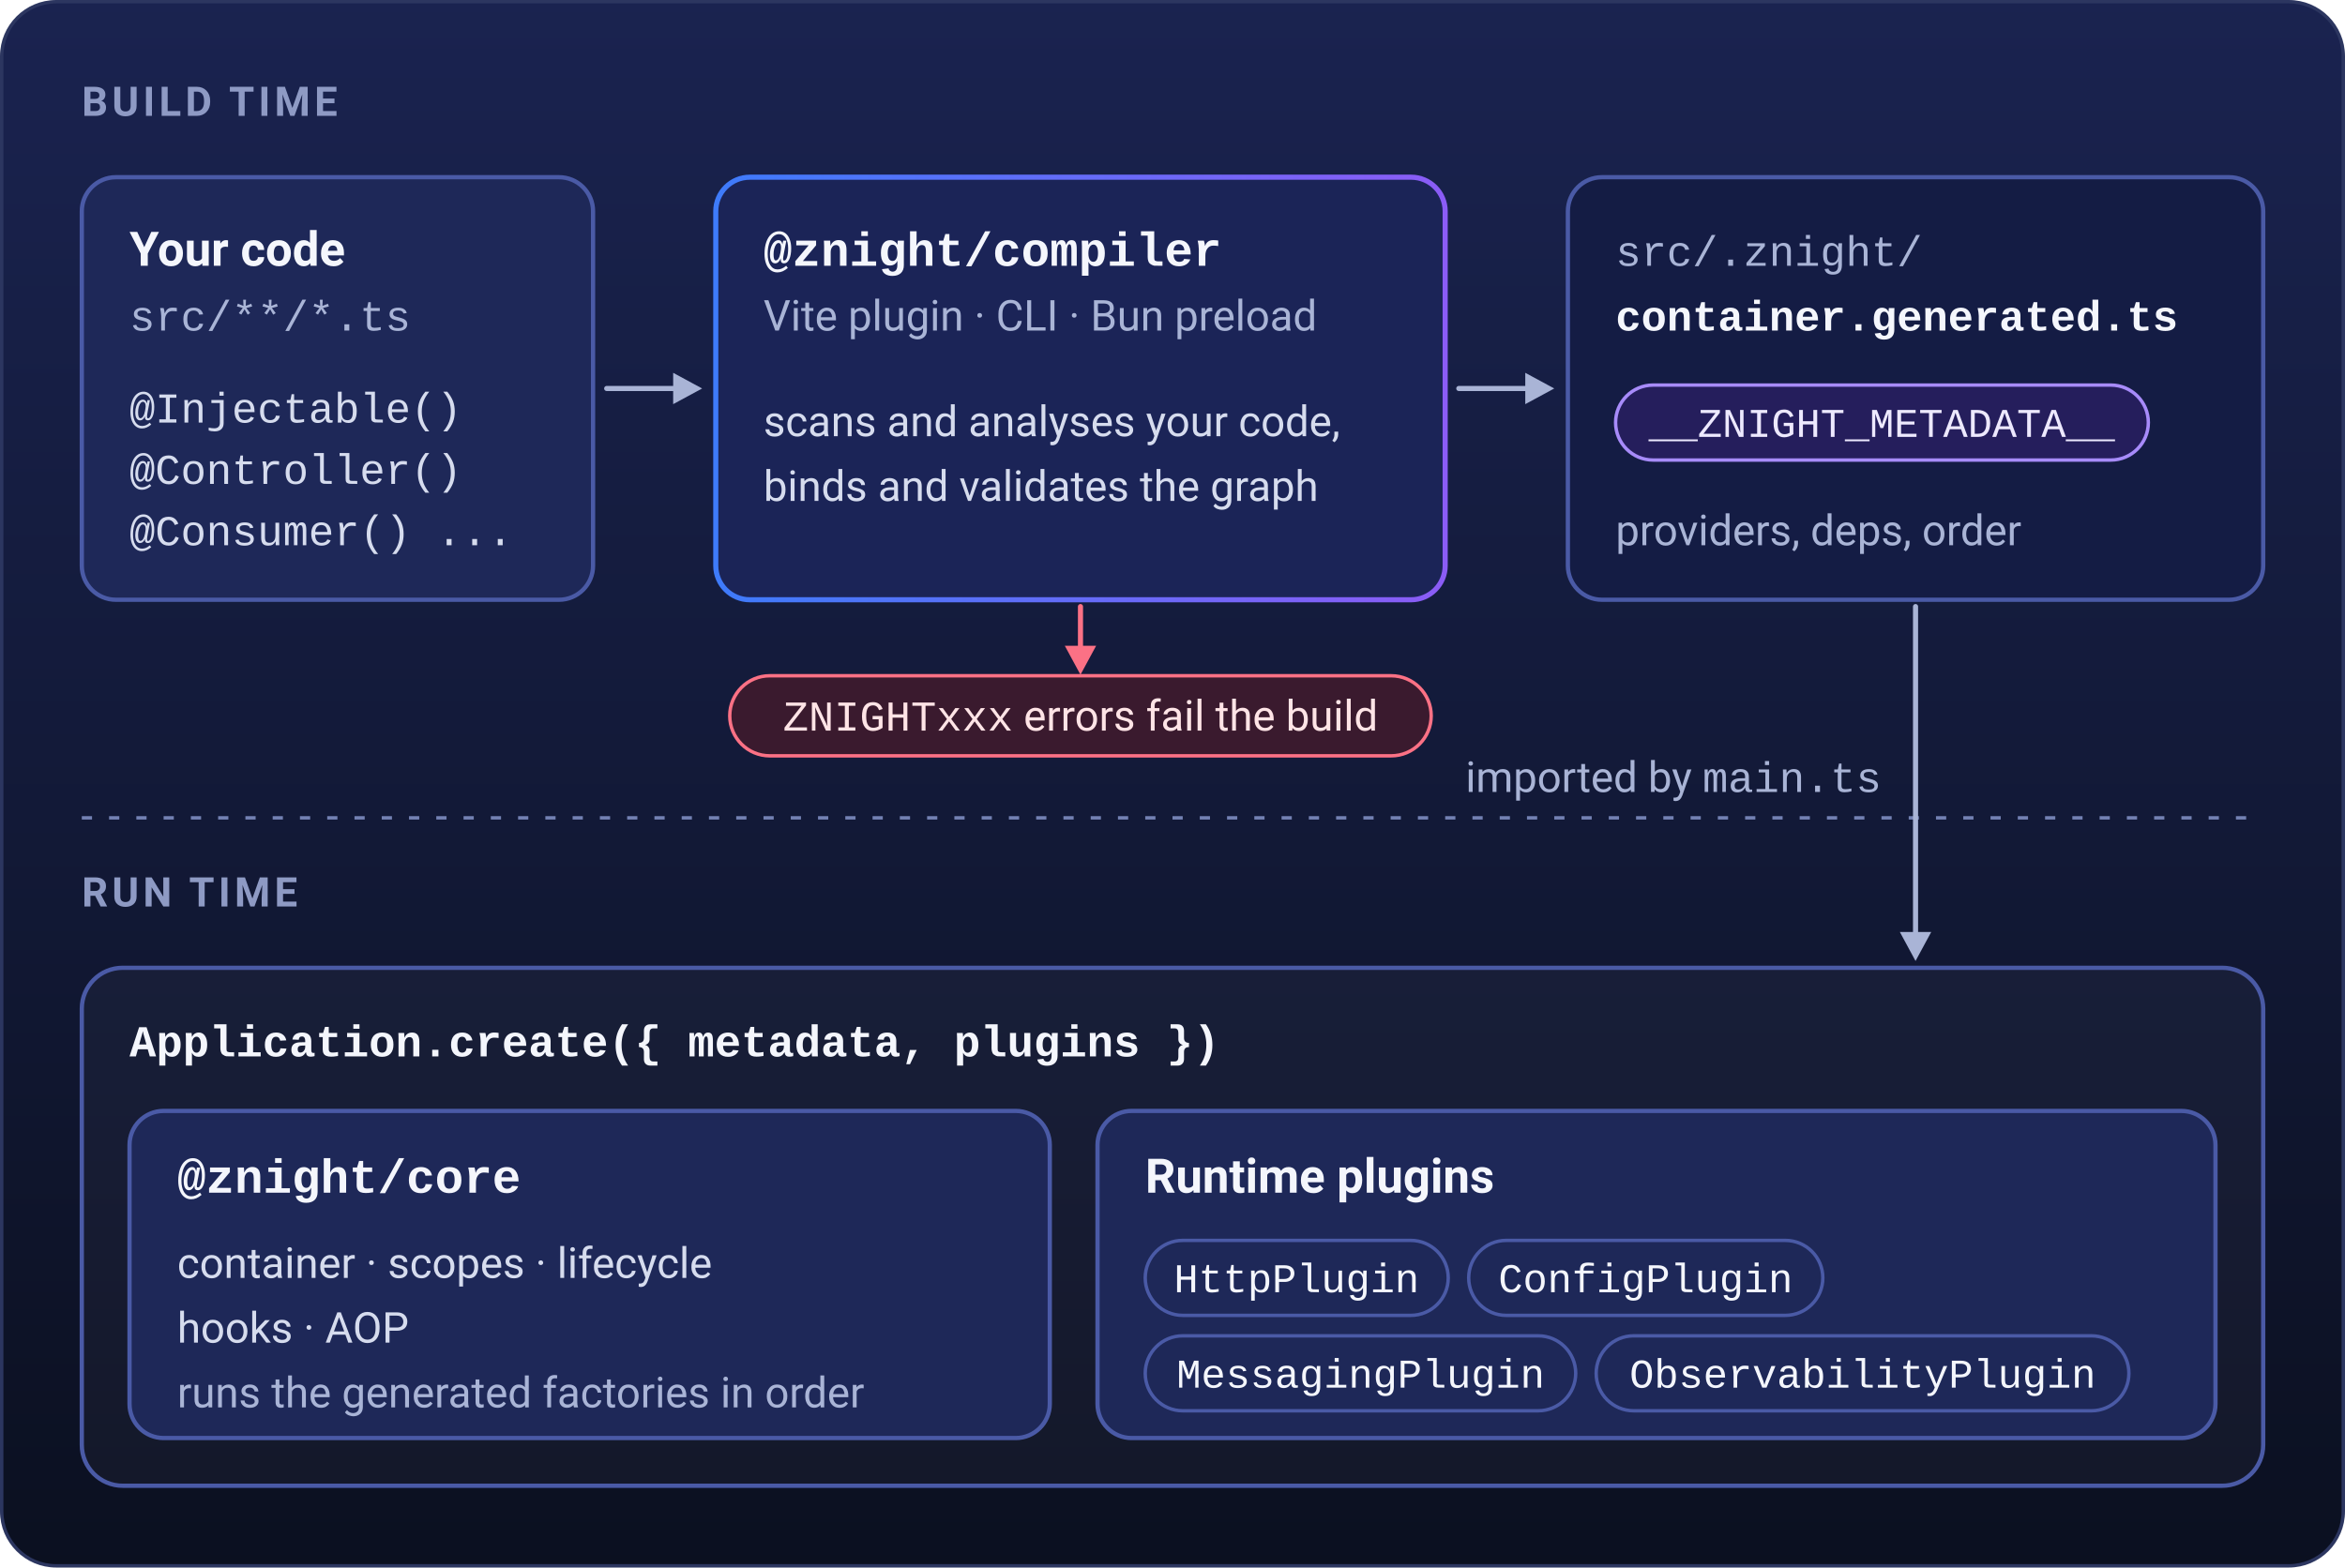
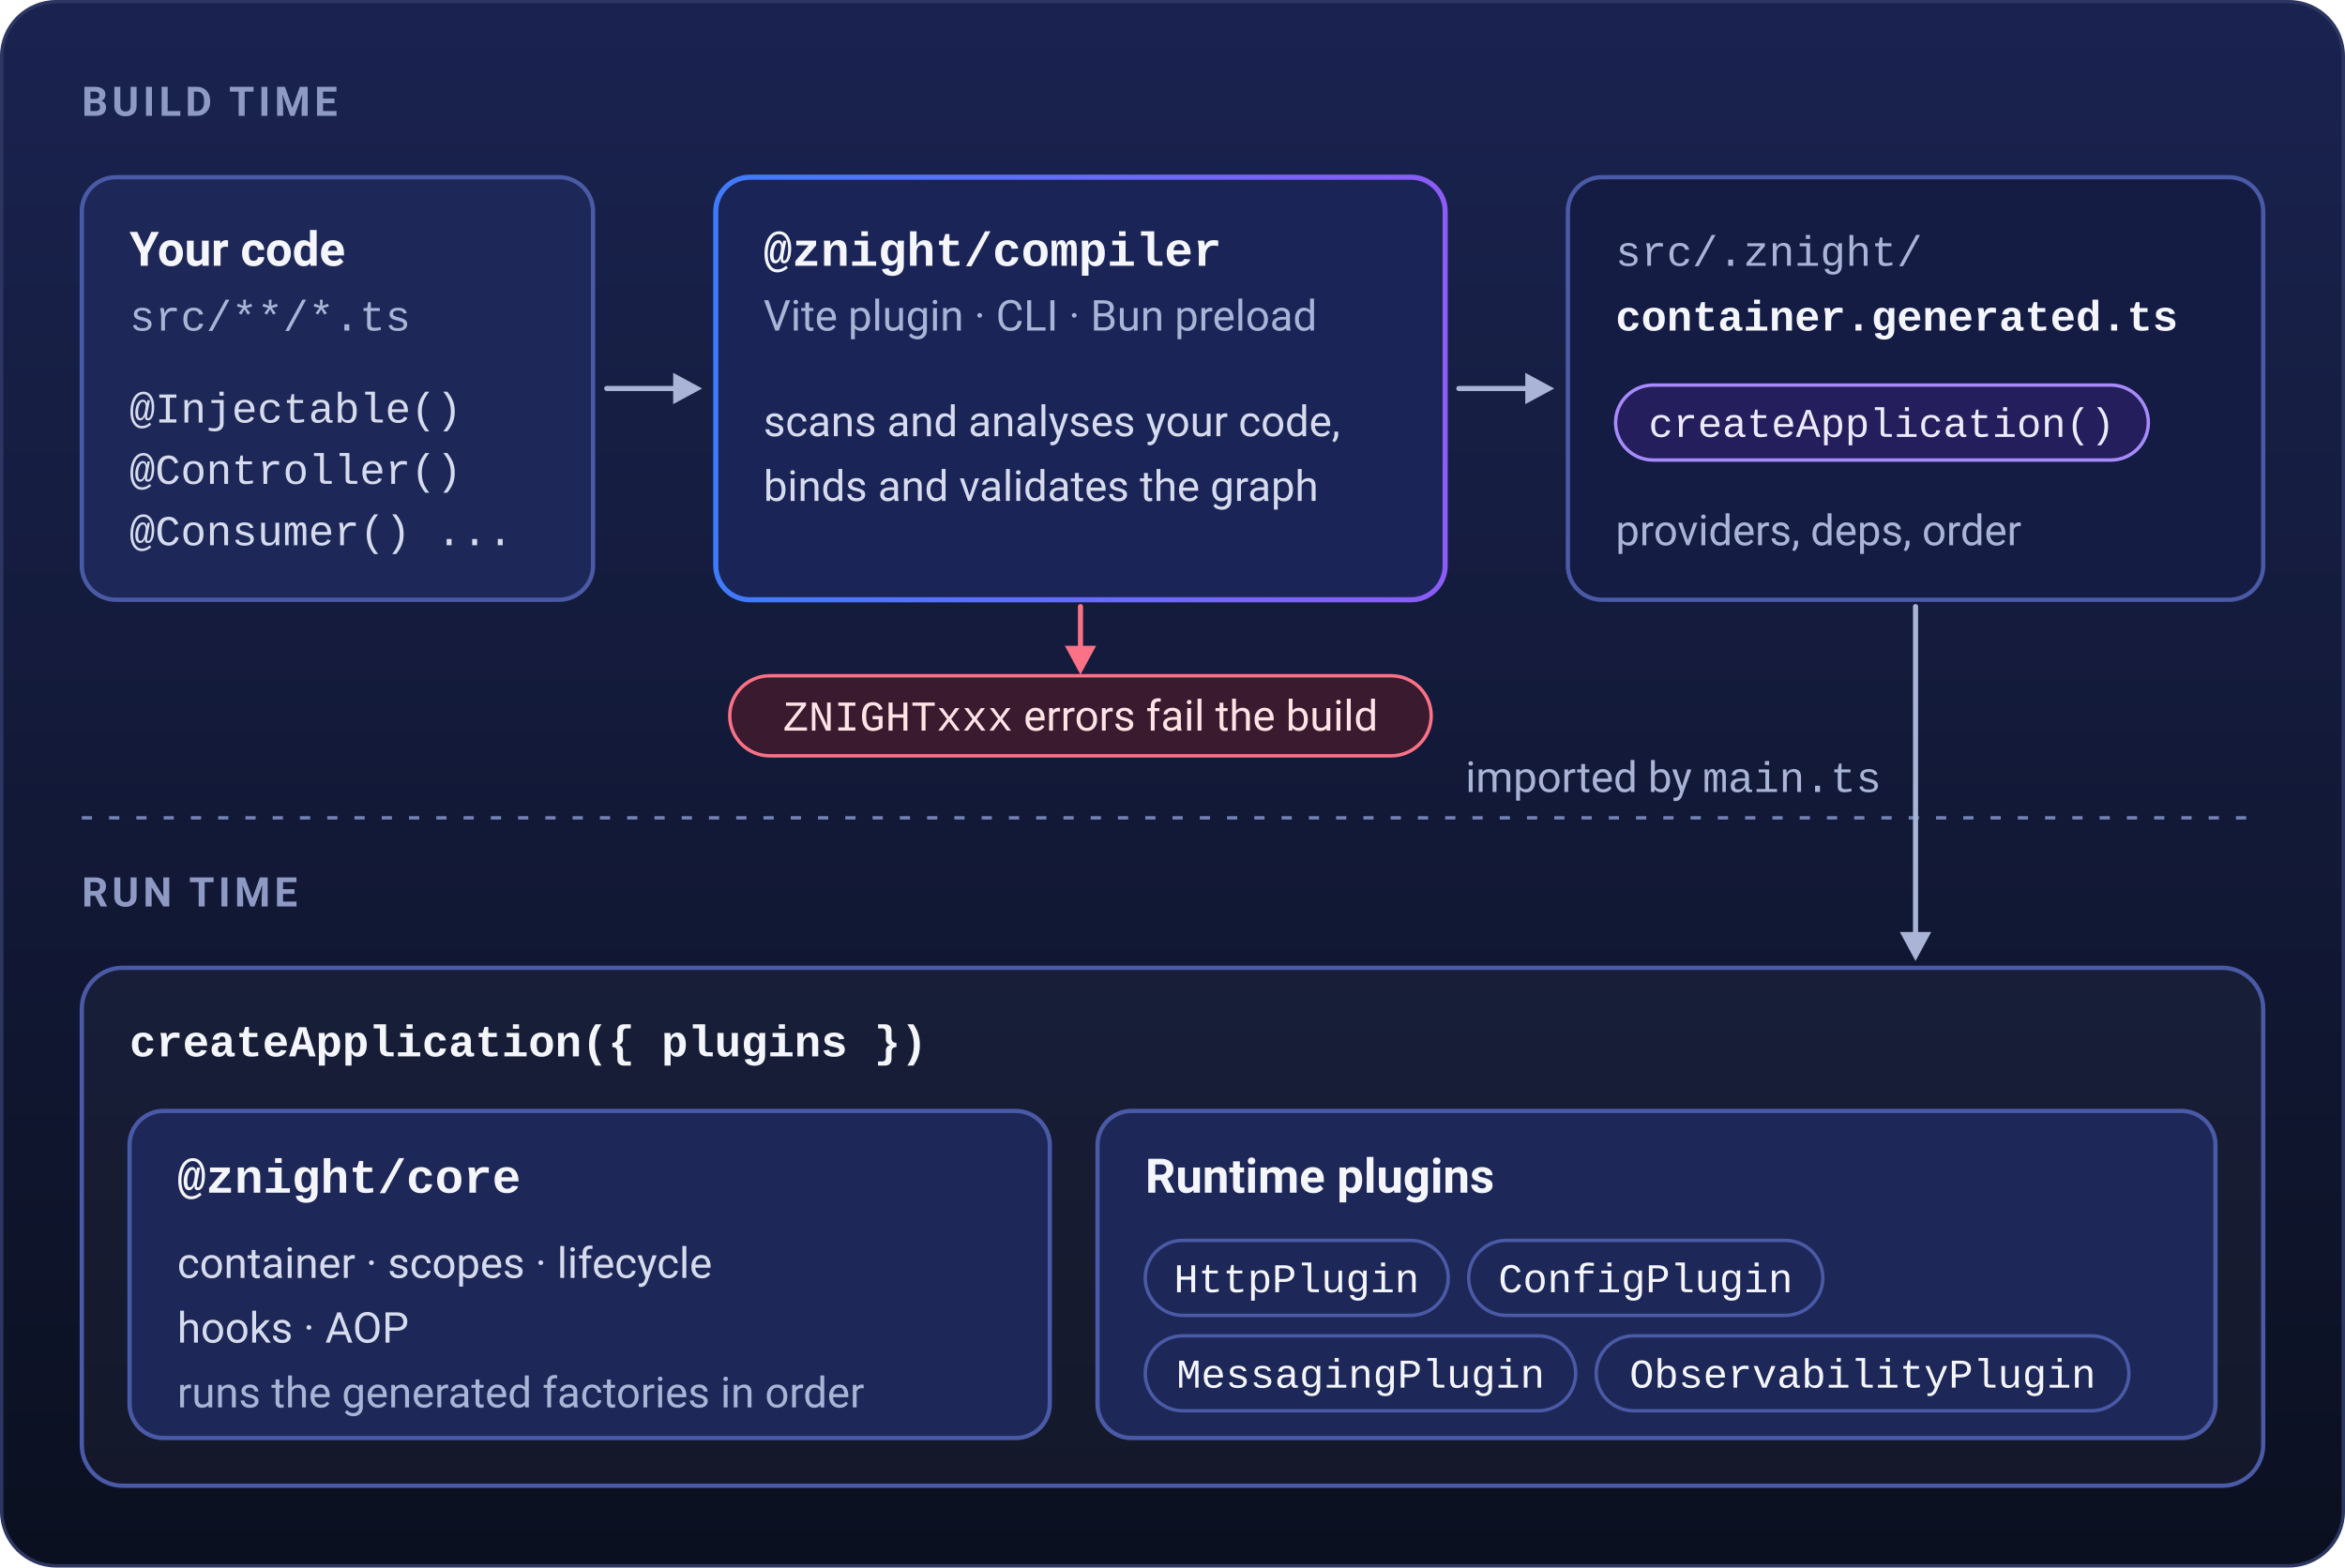
<svg xmlns="http://www.w3.org/2000/svg" viewBox="0 0 688 460" width="688" height="460" role="img" aria-labelledby="title desc">
  <defs>
    <linearGradient id="zn-card" x1="0" y1="0" x2="0" y2="1">
      <stop offset="0" stop-color="#1A2350" />
      <stop offset="1" stop-color="#0B1020" />
    </linearGradient>
    <linearGradient id="zn-accent" x1="0" y1="0" x2="1" y2="1">
      <stop offset="0" stop-color="#2F6AE8" />
      <stop offset="1" stop-color="#7C4DEF" />
    </linearGradient>
    <linearGradient id="zn-accent-line" x1="0" y1="0" x2="1" y2="0">
      <stop offset="0" stop-color="#3E7BFA" />
      <stop offset="1" stop-color="#8B5CF6" />
    </linearGradient>
    <style>.s{font-family:ui-sans-serif, system-ui, -apple-system, 'Segoe UI', Roboto, 'Helvetica Neue', Arial, sans-serif}.m{font-family:ui-monospace, SFMono-Regular, 'SF Mono', Menlo, Consolas, 'Liberation Mono', monospace}</style>
  </defs>
  <rect x="0.5" y="0.5" width="687" height="459" rx="16" fill="url(#zn-card)" stroke="#2C3660" />
  <text x="24" y="34" class="s" font-size="12" font-weight="700" fill="#8E9AC4" letter-spacing="1.2">BUILD TIME</text>
  <rect x="24" y="52" width="150" height="124" rx="10" fill="#1E2858" stroke="#4A5AA6" stroke-width="1.25" />
  <text x="38" y="78" class="s" font-size="14" font-weight="600" fill="#F4F6FC">Your code</text>
  <text x="38" y="97" class="m" font-size="12.5" fill="#A9B4D6">src/**/*.ts</text>
  <text x="38" y="124" class="m" font-size="12.5" fill="#D6DCEE">@Injectable()</text>
  <text x="38" y="142" class="m" font-size="12.5" fill="#D6DCEE">@Controller()</text>
  <text x="38" y="160" class="m" font-size="12.5" fill="#D6DCEE">@Consumer() ...</text>
  <rect x="210" y="52" width="214" height="124" rx="10" fill="#1B2457" stroke="url(#zn-accent-line)" stroke-width="1.5" />
  <text x="224" y="78" class="m" font-size="14" font-weight="600" fill="#F4F6FC">@znight/compiler</text>
  <text x="224" y="97" class="s" font-size="12.5" fill="#A9B4D6">Vite plugin · CLI · Bun preload</text>
  <text x="224" y="128" class="s" font-size="12.5" fill="#D6DCEE">scans and analyses your code,</text>
  <text x="224" y="147" class="s" font-size="12.5" fill="#D6DCEE">binds and validates the graph</text>
  <rect x="460" y="52" width="204" height="124" rx="10" fill="#141C44" stroke="#4A5AA6" stroke-width="1.25" />
  <text x="474" y="78" class="m" font-size="12.5" fill="#A9B4D6">src/.znight/</text>
  <text x="474" y="97" class="m" font-size="12.5" font-weight="600" fill="#F4F6FC">container.generated.ts</text>
  <rect x="474" y="113" width="156.3" height="22" rx="11" fill="#251E5C" stroke="#A78BFA" stroke-width="1" />
-   <text x="552.1" y="128.2" text-anchor="middle" class="m" font-size="12" fill="#EDE9FE">__ZNIGHT_METADATA__</text>
+   <text x="552.1" y="128.2" text-anchor="middle" class="m" font-size="12" fill="#EDE9FE">createApplication()</text>
  <text x="474" y="160" class="s" font-size="12.5" fill="#A9B4D6">providers, deps, order</text>
  <path d="M178,114 L198.5,114" fill="none" stroke="#A9B4D6" stroke-width="1.5" stroke-linecap="round" stroke-linejoin="round" />
  <path d="M206,114 L197.5,118.6 L197.5,109.4 Z" fill="#A9B4D6" />
  <path d="M428,114 L448.5,114" fill="none" stroke="#A9B4D6" stroke-width="1.5" stroke-linecap="round" stroke-linejoin="round" />
  <path d="M456,114 L447.5,118.6 L447.5,109.4 Z" fill="#A9B4D6" />
  <path d="M317,178 L317,190.5" fill="none" stroke="#FB7185" stroke-width="1.5" stroke-linecap="round" stroke-linejoin="round" />
  <path d="M317,198 L312.4,189.5 L321.6,189.5 Z" fill="#FB7185" />
  <rect x="214.1" y="198.3" width="205.8" height="23.5" rx="11.75" fill="#3A1A2E" stroke="#FB7185" stroke-width="1" />
  <text x="317" y="214.4" text-anchor="middle" class="s" font-size="12.5" fill="#FFE4E6">
    <tspan class="m">ZNIGHTxxx</tspan> errors fail the build</text>
  <line x1="24" y1="240" x2="664" y2="240" stroke="#7381B3" stroke-width="1" stroke-dasharray="3 5" />
  <text x="24" y="266" class="s" font-size="12" font-weight="700" fill="#8E9AC4" letter-spacing="1.2">RUN TIME</text>
  <path d="M562,178 L562,274.5" fill="none" stroke="#A9B4D6" stroke-width="1.5" stroke-linecap="round" stroke-linejoin="round" />
  <path d="M562,282 L557.4,273.5 L566.6,273.5 Z" fill="#A9B4D6" />
  <text x="552" y="232.4" text-anchor="end" class="s" font-size="12.5" fill="#A9B4D6">imported by <tspan class="m">main.ts</tspan>
  </text>
  <rect x="24" y="284" width="640" height="152" rx="12" fill="#F4F6FC" fill-opacity="0.035" stroke="#4A5AA6" stroke-width="1.25" />
-   <text x="38" y="310" class="m" font-size="13" font-weight="600" fill="#F4F6FC">Application.create({ metadata, plugins })</text>
+   <text x="38" y="310" class="m" font-size="13" font-weight="600" fill="#F4F6FC">createApplication({ plugins })</text>
  <rect x="38" y="326" width="270" height="96" rx="10" fill="#1E2858" stroke="#4A5AA6" stroke-width="1.25" />
  <text x="52" y="350" class="m" font-size="14" font-weight="600" fill="#F4F6FC">@znight/core</text>
  <text x="52" y="375" class="s" font-size="12.5" fill="#D6DCEE">container · scopes · lifecycle</text>
  <text x="52" y="394" class="s" font-size="12.5" fill="#D6DCEE">hooks · AOP</text>
  <text x="52" y="413" class="s" font-size="12.5" fill="#A9B4D6">runs the generated factories in order</text>
  <rect x="322" y="326" width="328" height="96" rx="10" fill="#1E2858" stroke="#4A5AA6" stroke-width="1.25" />
  <text x="336" y="350" class="s" font-size="14" font-weight="600" fill="#F4F6FC">Runtime plugins</text>
  <rect x="336" y="364" width="88.9" height="22" rx="11" fill="#1E2858" stroke="#4A5AA6" stroke-width="1" />
  <text x="380.4" y="379.2" text-anchor="middle" class="m" font-size="12" fill="#F4F6FC">HttpPlugin</text>
  <rect x="430.9" y="364" width="103.9" height="22" rx="11" fill="#1E2858" stroke="#4A5AA6" stroke-width="1" />
  <text x="482.8" y="379.2" text-anchor="middle" class="m" font-size="12" fill="#F4F6FC">ConfigPlugin</text>
  <rect x="336" y="392" width="126.3" height="22" rx="11" fill="#1E2858" stroke="#4A5AA6" stroke-width="1" />
  <text x="399.2" y="407.2" text-anchor="middle" class="m" font-size="12" fill="#F4F6FC">MessagingPlugin</text>
  <rect x="468.3" y="392" width="156.3" height="22" rx="11" fill="#1E2858" stroke="#4A5AA6" stroke-width="1" />
  <text x="546.5" y="407.2" text-anchor="middle" class="m" font-size="12" fill="#F4F6FC">ObservabilityPlugin</text>
</svg>
